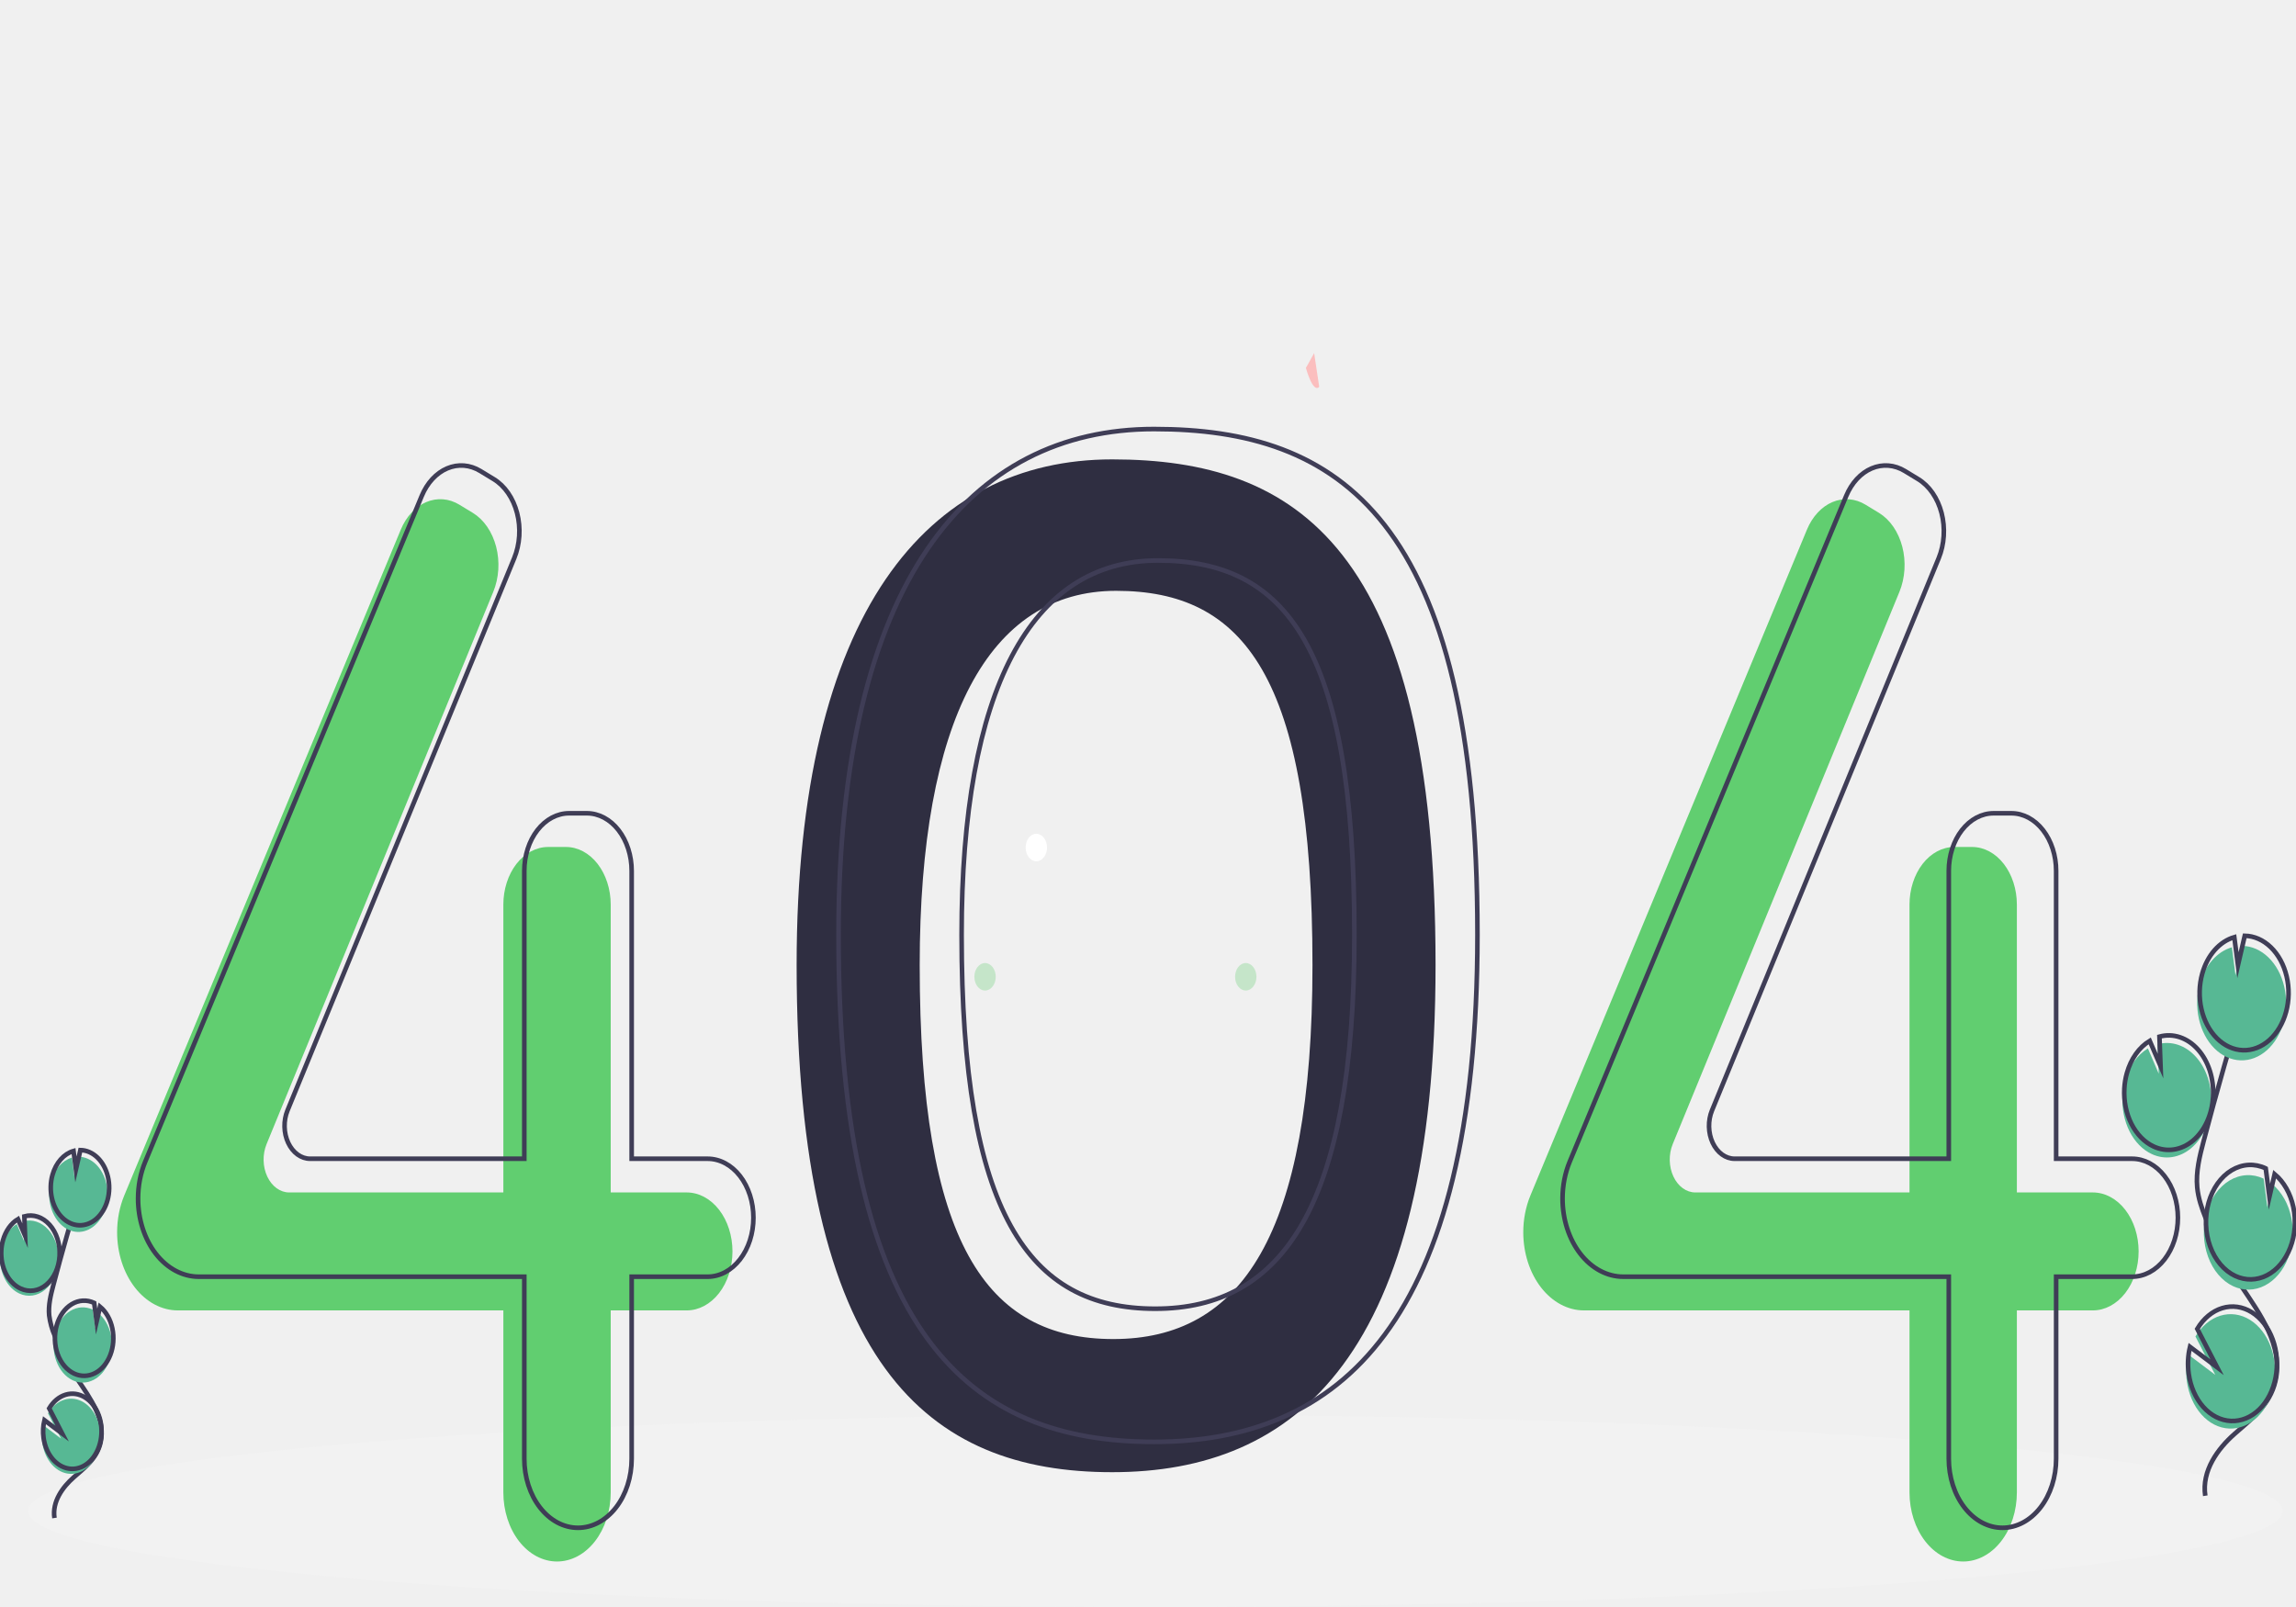
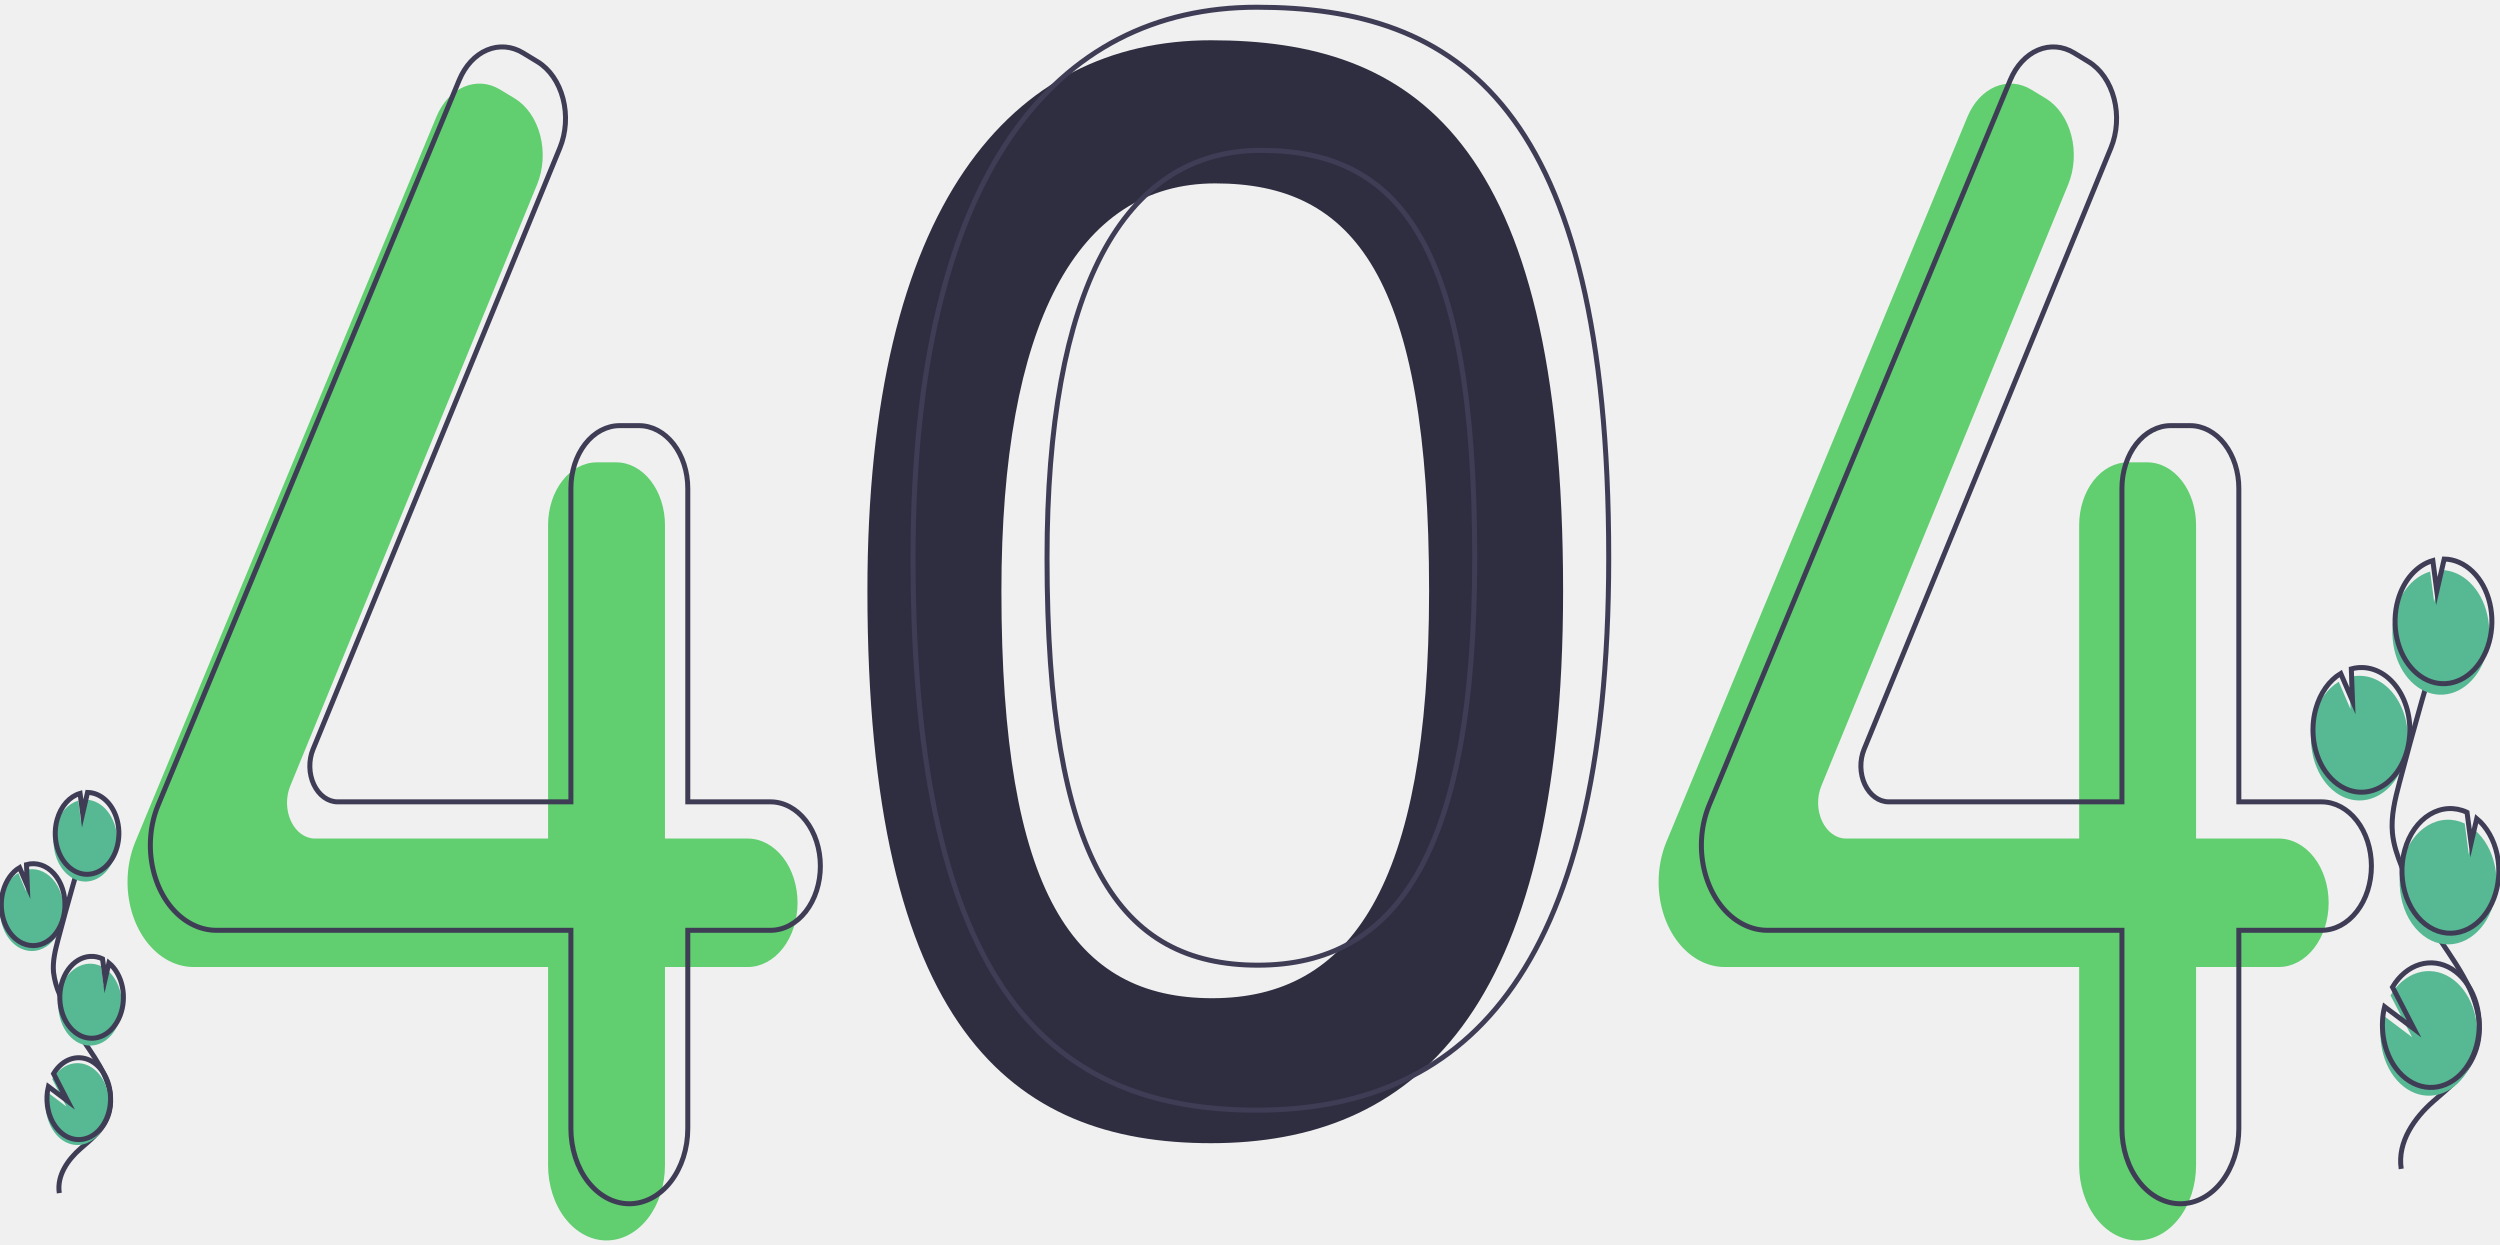
- <svg xmlns="http://www.w3.org/2000/svg" width="500" height="350" viewBox="0 0 500 350" fill="none">
-   <g clip-path="url(#clip0)">
-     <path d="M251.604 350C387.184 350 497.092 340.633 497.092 329.079C497.092 317.525 387.184 308.158 251.604 308.158C116.025 308.158 6.117 317.525 6.117 329.079C6.117 340.633 116.025 350 251.604 350Z" fill="#F2F2F2" />
-     <path d="M242.195 100.052C202.199 100.052 173.482 133.085 173.482 210.161C173.482 297.515 202.199 320.638 242.195 320.638C282.192 320.638 312.62 295.312 312.62 210.161C312.62 119.137 282.192 100.052 242.195 100.052ZM242.458 291.642C214.756 291.642 200.283 270.721 200.283 210.218C200.283 156.833 215.348 128.68 243.051 128.68C270.753 128.68 285.819 147.172 285.819 210.218C285.819 269.195 270.161 291.642 242.458 291.642Z" fill="#2F2E41" />
-     <path d="M149.532 259.71H132.995V197.023C132.995 193.694 131.967 190.5 130.138 188.146C128.309 185.792 125.829 184.469 123.242 184.469H119.367C118.087 184.469 116.819 184.794 115.635 185.425C114.452 186.056 113.377 186.98 112.471 188.146C111.566 189.312 110.847 190.696 110.357 192.219C109.867 193.742 109.615 195.375 109.615 197.023V259.71H62.97C62.01 259.71 61.067 259.391 60.232 258.784C59.396 258.176 58.697 257.301 58.202 256.243C57.706 255.185 57.432 253.98 57.405 252.745C57.378 251.51 57.599 250.288 58.047 249.195L107.416 128.912C108.031 127.413 108.404 125.768 108.513 124.078C108.621 122.387 108.462 120.686 108.045 119.077C107.628 117.468 106.963 115.985 106.088 114.716C105.214 113.447 104.149 112.42 102.957 111.695L100.043 109.924C97.78 108.548 95.193 108.345 92.817 109.356C90.441 110.368 88.458 112.516 87.278 115.357L27.067 260.354C26.041 262.823 25.505 265.579 25.505 268.379V268.379C25.505 270.615 25.847 272.828 26.511 274.894C27.176 276.959 28.15 278.836 29.378 280.416C30.606 281.997 32.064 283.251 33.668 284.107C35.273 284.962 36.992 285.402 38.729 285.402H109.615V325.042C109.615 327.018 109.917 328.975 110.505 330.801C111.092 332.626 111.953 334.285 113.039 335.683C114.124 337.08 115.413 338.188 116.831 338.945C118.25 339.701 119.77 340.09 121.305 340.09H121.305C122.84 340.09 124.36 339.701 125.778 338.945C127.197 338.188 128.485 337.08 129.571 335.683C130.656 334.285 131.517 332.626 132.105 330.801C132.692 328.975 132.995 327.018 132.995 325.042V285.403H149.532C152.178 285.403 154.717 284.049 156.588 281.64C158.459 279.231 159.511 275.963 159.511 272.556V272.556C159.511 269.149 158.459 265.882 156.588 263.473C154.717 261.064 152.178 259.71 149.532 259.71V259.71Z" fill="#61CE70" />
-     <path d="M455.75 259.71H439.213V197.023C439.213 193.694 438.185 190.5 436.356 188.146C434.527 185.792 432.047 184.469 429.46 184.469H425.585C424.305 184.469 423.037 184.794 421.853 185.425C420.67 186.056 419.595 186.98 418.69 188.146C417.784 189.312 417.066 190.696 416.575 192.219C416.085 193.742 415.833 195.375 415.833 197.023V259.71H369.188C368.228 259.71 367.285 259.391 366.45 258.784C365.614 258.176 364.915 257.301 364.42 256.243C363.924 255.185 363.65 253.98 363.623 252.745C363.596 251.51 363.817 250.288 364.265 249.195L413.634 128.912C414.25 127.413 414.623 125.768 414.731 124.078C414.839 122.387 414.68 120.686 414.263 119.077C413.846 117.468 413.181 115.985 412.306 114.716C411.432 113.447 410.367 112.42 409.176 111.695L406.261 109.924C403.998 108.548 401.411 108.345 399.035 109.356C396.659 110.368 394.676 112.516 393.496 115.357L333.285 260.354C332.259 262.823 331.723 265.579 331.723 268.379V268.379C331.723 272.894 333.116 277.224 335.596 280.416C338.076 283.609 341.44 285.402 344.947 285.402H415.833V325.042C415.833 329.033 417.065 332.86 419.257 335.683C421.449 338.505 424.423 340.09 427.523 340.09V340.09C430.623 340.09 433.597 338.505 435.789 335.683C437.981 332.86 439.213 329.033 439.213 325.042V285.403H455.75C458.396 285.403 460.935 284.049 462.806 281.64C464.678 279.231 465.729 275.963 465.729 272.556V272.556C465.729 269.149 464.678 265.882 462.806 263.473C460.935 261.064 458.396 259.71 455.75 259.71Z" fill="#61CE70" />
-     <path d="M154.094 252.37H137.557V189.683C137.557 188.034 137.304 186.401 136.814 184.878C136.324 183.355 135.606 181.971 134.7 180.805C133.795 179.64 132.72 178.715 131.536 178.084C130.353 177.453 129.085 177.128 127.804 177.128H123.929C121.343 177.128 118.862 178.451 117.033 180.805C115.204 183.16 114.177 186.353 114.177 189.683V252.37H67.532C66.572 252.37 65.629 252.05 64.793 251.443C63.958 250.835 63.259 249.96 62.763 248.902C62.268 247.844 61.994 246.639 61.967 245.404C61.94 244.17 62.161 242.947 62.609 241.855L111.978 121.572C112.593 120.072 112.966 118.427 113.075 116.737C113.183 115.047 113.024 113.346 112.607 111.737C112.19 110.128 111.525 108.644 110.65 107.375C109.776 106.107 108.711 105.079 107.519 104.355L104.605 102.583C102.342 101.208 99.755 101.004 97.379 102.016C95.003 103.027 93.02 105.176 91.84 108.017L31.628 253.013C30.603 255.482 30.067 258.239 30.067 261.039C30.067 265.553 31.46 269.883 33.94 273.076C36.42 276.268 39.784 278.062 43.291 278.062H114.177V317.701C114.177 319.677 114.479 321.634 115.067 323.46C115.654 325.286 116.515 326.945 117.601 328.342C118.686 329.739 119.975 330.848 121.393 331.604C122.812 332.36 124.332 332.75 125.867 332.75C128.967 332.75 131.941 331.164 134.133 328.342C136.325 325.52 137.557 321.692 137.557 317.701V278.062H154.094C155.404 278.062 156.702 277.73 157.912 277.084C159.123 276.438 160.223 275.492 161.15 274.299C162.077 273.107 162.812 271.69 163.313 270.132C163.815 268.573 164.073 266.903 164.073 265.216C164.073 263.529 163.815 261.858 163.313 260.3C162.812 258.741 162.077 257.325 161.15 256.132C160.223 254.939 159.123 253.993 157.912 253.348C156.702 252.702 155.404 252.37 154.094 252.37Z" stroke="#3F3D56" stroke-miterlimit="10" />
-     <path d="M464.303 252.37H447.766V189.683C447.766 186.353 446.739 183.16 444.91 180.805C443.081 178.451 440.601 177.128 438.014 177.128H434.139C432.858 177.128 431.59 177.453 430.407 178.084C429.224 178.715 428.149 179.64 427.243 180.805C426.337 181.971 425.619 183.355 425.129 184.878C424.639 186.401 424.387 188.034 424.387 189.683V252.37H377.742C376.782 252.37 375.839 252.05 375.003 251.443C374.168 250.835 373.468 249.96 372.973 248.902C372.478 247.844 372.203 246.639 372.176 245.404C372.149 244.17 372.371 242.947 372.819 241.855L422.188 121.572C422.803 120.072 423.176 118.427 423.284 116.737C423.392 115.047 423.233 113.346 422.817 111.737C422.4 110.128 421.734 108.644 420.86 107.375C419.986 106.107 418.92 105.079 417.729 104.355L414.815 102.583C412.552 101.208 409.965 101.004 407.589 102.016C405.213 103.027 403.229 105.176 402.05 108.017L341.838 253.013C340.813 255.482 340.276 258.239 340.276 261.039C340.276 265.553 341.67 269.883 344.15 273.076C346.63 276.268 349.993 278.062 353.501 278.062H424.387V317.701C424.387 321.692 425.618 325.52 427.811 328.342C430.003 331.164 432.976 332.75 436.077 332.75V332.75C439.177 332.75 442.15 331.164 444.343 328.342C446.535 325.52 447.766 321.692 447.766 317.701V278.062H464.303C465.614 278.062 466.911 277.73 468.122 277.084C469.333 276.438 470.433 275.492 471.36 274.299C472.286 273.107 473.021 271.69 473.523 270.132C474.024 268.573 474.282 266.903 474.282 265.216V265.216C474.282 261.809 473.231 258.541 471.36 256.132C469.488 253.723 466.95 252.37 464.303 252.37V252.37Z" stroke="#3F3D56" stroke-miterlimit="10" />
-     <path d="M251.319 93.445C211.323 93.445 182.606 126.478 182.606 203.555C182.606 290.908 211.323 314.031 251.319 314.031C291.316 314.031 321.744 288.706 321.744 203.555C321.744 112.531 291.316 93.445 251.319 93.445ZM251.582 285.036C223.88 285.036 209.407 264.114 209.407 203.611C209.407 150.226 224.472 122.074 252.175 122.074C279.877 122.074 294.943 140.566 294.943 203.611C294.943 262.589 279.285 285.036 251.582 285.036V285.036Z" stroke="#3F3D56" stroke-miterlimit="10" />
-     <path d="M284.387 80.13C284.387 80.13 285.9 85.745 287.286 84.25L286.181 76.911L284.387 80.13Z" fill="#FBBEBE" />
-     <path d="M468.574 251.343C469.984 252.003 471.493 252.232 472.983 252.013C474.474 251.793 475.904 251.131 477.162 250.079C478.419 249.026 479.47 247.612 480.231 245.948C480.992 244.284 481.442 242.415 481.545 240.489C481.649 238.562 481.404 236.631 480.83 234.848C480.255 233.064 479.366 231.477 478.233 230.211C477.101 228.945 475.755 228.034 474.303 227.552C472.85 227.07 471.331 227.028 469.864 227.431L470.106 233.848L467.747 228.348C465.433 229.748 463.644 232.274 462.775 235.371C462.467 236.456 462.279 237.591 462.218 238.744C462.069 241.448 462.609 244.141 463.756 246.414C464.903 248.688 466.594 250.418 468.574 251.343V251.343Z" fill="#57B894" />
-     <path d="M480.244 325.775C479.412 320.317 483.019 315.478 486.583 312.333C490.147 309.188 494.311 306.098 495.527 300.761C497.274 293.09 492.069 286.066 488.017 280.008C485.012 275.512 482.43 270.574 480.328 265.296C479.485 263.18 478.71 260.968 478.488 258.607C478.169 255.207 479.018 251.823 479.872 248.58C482.72 237.776 485.765 227.062 489.007 216.439" stroke="#3F3D56" stroke-miterlimit="10" />
-     <path d="M468.973 249.691C470.382 250.351 471.892 250.58 473.382 250.36C474.873 250.141 476.303 249.479 477.561 248.427C478.818 247.374 479.869 245.96 480.63 244.296C481.39 242.632 481.84 240.763 481.944 238.836C482.048 236.91 481.803 234.979 481.228 233.195C480.654 231.412 479.765 229.824 478.632 228.558C477.5 227.292 476.154 226.382 474.702 225.9C473.249 225.417 471.73 225.376 470.263 225.778L470.505 232.196L468.146 226.696C465.831 228.096 464.043 230.622 463.174 233.719C462.866 234.804 462.678 235.939 462.617 237.092C462.468 239.796 463.008 242.488 464.155 244.762C465.302 247.035 466.993 248.766 468.973 249.691V249.691Z" stroke="#3F3D56" stroke-miterlimit="10" />
-     <path d="M479.06 214.223C479.614 212.258 480.542 210.504 481.761 209.122C482.979 207.74 484.448 206.776 486.032 206.317L486.829 212.418L488.308 206.01C490.361 206.049 492.351 206.927 493.991 208.517C495.631 210.107 496.836 212.327 497.432 214.856C498.028 217.385 497.984 220.093 497.307 222.588C496.629 225.083 495.354 227.236 493.664 228.737C491.974 230.238 489.957 231.009 487.905 230.938C485.853 230.867 483.871 229.959 482.246 228.344C480.621 226.728 479.436 224.49 478.864 221.952C478.291 219.414 478.36 216.708 479.06 214.223H479.06Z" fill="#57B894" />
-     <path d="M479.592 212.02C480.146 210.055 481.074 208.301 482.292 206.919C483.511 205.538 484.98 204.573 486.564 204.114L487.361 210.215L488.84 203.807C490.892 203.846 492.883 204.724 494.522 206.314C496.162 207.904 497.367 210.124 497.963 212.653C498.559 215.182 498.516 217.89 497.839 220.385C497.161 222.88 495.886 225.033 494.196 226.534C492.506 228.035 490.489 228.806 488.437 228.735C486.385 228.664 484.403 227.756 482.778 226.141C481.153 224.526 479.968 222.287 479.396 219.749C478.823 217.211 478.892 214.505 479.592 212.02H479.592Z" stroke="#3F3D56" stroke-miterlimit="10" />
-     <path d="M486.317 280.132C488.553 281.175 491.009 281.124 493.217 279.987C495.425 278.849 497.231 276.706 498.291 273.965C499.35 271.224 499.589 268.077 498.961 265.124C498.334 262.171 496.885 259.618 494.889 257.952L493.753 262.876L492.948 256.703C492.94 256.698 492.931 256.694 492.923 256.691C491.727 256.132 490.457 255.881 489.186 255.954C487.915 256.026 486.668 256.42 485.515 257.114C484.362 257.807 483.327 258.786 482.468 259.994C481.609 261.203 480.944 262.618 480.51 264.157C480.076 265.697 479.882 267.332 479.939 268.968C479.996 270.604 480.303 272.21 480.843 273.693C481.382 275.177 482.143 276.509 483.082 277.614C484.022 278.718 485.121 279.574 486.317 280.132H486.317Z" fill="#57B894" />
-     <path d="M486.778 277.9C489.014 278.944 491.47 278.893 493.678 277.755C495.886 276.618 497.692 274.475 498.751 271.734C499.811 268.993 500.049 265.846 499.422 262.892C498.795 259.939 497.345 257.387 495.35 255.721L494.214 260.645L493.408 254.472C493.4 254.467 493.392 254.463 493.384 254.46C492.188 253.9 490.918 253.65 489.647 253.722C488.376 253.795 487.128 254.189 485.976 254.882C484.823 255.575 483.788 256.554 482.929 257.763C482.07 258.972 481.405 260.386 480.971 261.926C480.537 263.466 480.343 265.1 480.4 266.736C480.457 268.373 480.764 269.978 481.303 271.462C481.843 272.945 482.604 274.278 483.543 275.382C484.483 276.487 485.582 277.343 486.778 277.9H486.778Z" stroke="#3F3D56" stroke-miterlimit="10" />
-     <path d="M476.234 300.837C476.618 303.653 477.743 306.213 479.42 308.088C481.096 309.963 483.223 311.039 485.442 311.135C487.662 311.231 489.84 310.342 491.611 308.616C493.382 306.891 494.638 304.434 495.168 301.658C495.699 298.882 495.472 295.955 494.526 293.369C493.579 290.783 491.97 288.694 489.97 287.453C487.969 286.213 485.697 285.895 483.536 286.554C481.375 287.214 479.456 288.809 478.1 291.074L482.416 299.435L476.519 294.997C476.062 296.886 475.964 298.889 476.234 300.837V300.837Z" fill="#57B894" />
-     <path d="M476.633 299.185C477.017 302.001 478.142 304.561 479.819 306.436C481.495 308.311 483.622 309.386 485.841 309.483C488.061 309.579 490.239 308.69 492.01 306.964C493.78 305.239 495.037 302.782 495.567 300.006C496.098 297.23 495.871 294.303 494.924 291.717C493.978 289.131 492.369 287.042 490.368 285.801C488.368 284.56 486.096 284.243 483.935 284.902C481.774 285.561 479.855 287.157 478.499 289.422L482.815 297.783L476.918 293.345C476.461 295.234 476.363 297.237 476.633 299.185V299.185Z" stroke="#3F3D56" stroke-miterlimit="10" />
-     <path d="M4.192 281.716C5.119 282.149 6.11 282.3 7.089 282.156C8.069 282.012 9.008 281.577 9.835 280.885C10.661 280.194 11.351 279.265 11.851 278.171C12.351 277.078 12.647 275.85 12.715 274.584C12.783 273.319 12.622 272.05 12.245 270.878C11.867 269.706 11.283 268.663 10.539 267.831C9.795 267 8.911 266.402 7.956 266.085C7.002 265.768 6.004 265.74 5.04 266.005L5.199 270.221L3.649 266.608C2.128 267.528 0.954 269.187 0.383 271.222C0.18 271.935 0.057 272.681 0.017 273.438C-0.081 275.214 0.274 276.984 1.027 278.477C1.781 279.971 2.892 281.108 4.192 281.716V281.716Z" fill="#57B894" />
-     <path d="M11.86 330.619C11.313 327.033 13.683 323.854 16.024 321.787C18.366 319.721 21.102 317.691 21.9 314.184C23.049 309.145 19.629 304.529 16.967 300.549C14.992 297.595 13.296 294.351 11.915 290.883C11.314 289.521 10.905 288.033 10.706 286.488C10.496 284.254 11.054 282.031 11.615 279.9C13.486 272.802 15.487 265.763 17.617 258.783" stroke="#3F3D56" stroke-miterlimit="10" />
-     <path d="M4.454 280.63C5.38 281.064 6.372 281.214 7.351 281.07C8.33 280.926 9.27 280.491 10.096 279.8C10.923 279.108 11.613 278.179 12.113 277.086C12.613 275.992 12.908 274.764 12.977 273.499C13.045 272.233 12.884 270.964 12.506 269.792C12.129 268.621 11.545 267.578 10.801 266.746C10.056 265.914 9.172 265.316 8.218 264.999C7.264 264.682 6.265 264.655 5.301 264.919L5.461 269.136L3.911 265.522C2.39 266.442 1.215 268.102 0.644 270.136C0.442 270.849 0.318 271.595 0.278 272.352C0.181 274.129 0.535 275.898 1.289 277.392C2.042 278.886 3.153 280.022 4.454 280.63V280.63Z" stroke="#3F3D56" stroke-miterlimit="10" />
-     <path d="M11.082 257.327C11.445 256.036 12.055 254.884 12.856 253.976C13.656 253.068 14.621 252.434 15.662 252.133L16.186 256.141L17.157 251.931C18.506 251.957 19.814 252.534 20.891 253.578C21.969 254.623 22.76 256.082 23.152 257.743C23.544 259.405 23.515 261.184 23.07 262.823C22.625 264.462 21.787 265.877 20.677 266.863C19.566 267.849 18.241 268.356 16.893 268.309C15.544 268.263 14.242 267.666 13.175 266.605C12.107 265.544 11.329 264.073 10.953 262.406C10.576 260.738 10.622 258.96 11.082 257.327V257.327Z" fill="#57B894" />
-     <path d="M11.431 255.88C11.795 254.589 12.405 253.436 13.205 252.529C14.006 251.621 14.971 250.987 16.012 250.685L16.535 254.694L17.507 250.484C18.856 250.51 20.163 251.086 21.241 252.131C22.318 253.176 23.11 254.634 23.501 256.296C23.893 257.958 23.864 259.736 23.419 261.376C22.974 263.015 22.136 264.43 21.026 265.416C19.916 266.402 18.591 266.908 17.242 266.862C15.894 266.815 14.592 266.218 13.524 265.157C12.456 264.096 11.678 262.626 11.302 260.958C10.926 259.291 10.971 257.512 11.431 255.88V255.88Z" stroke="#3F3D56" stroke-miterlimit="10" />
-     <path d="M15.85 300.63C17.319 301.316 18.932 301.282 20.383 300.535C21.834 299.788 23.02 298.38 23.716 296.579C24.412 294.778 24.569 292.71 24.157 290.77C23.745 288.83 22.793 287.152 21.482 286.058L20.735 289.293L20.206 285.238C20.201 285.234 20.195 285.232 20.19 285.23C19.404 284.862 18.57 284.697 17.734 284.744C16.899 284.792 16.079 285.051 15.322 285.506C14.564 285.962 13.884 286.605 13.32 287.399C12.755 288.193 12.318 289.123 12.033 290.134C11.748 291.146 11.621 292.22 11.658 293.295C11.696 294.371 11.897 295.426 12.252 296.4C12.606 297.375 13.107 298.25 13.724 298.976C14.341 299.702 15.063 300.264 15.85 300.63V300.63Z" fill="#57B894" />
-     <path d="M16.152 299.164C17.621 299.85 19.235 299.816 20.686 299.069C22.137 298.322 23.323 296.914 24.019 295.113C24.715 293.312 24.872 291.244 24.46 289.304C24.048 287.364 23.095 285.686 21.784 284.592L21.038 287.827L20.509 283.771C20.503 283.768 20.498 283.766 20.492 283.764C19.707 283.397 18.873 283.233 18.038 283.281C17.203 283.329 16.384 283.588 15.627 284.044C14.098 284.964 12.916 286.628 12.341 288.671C11.765 290.713 11.843 292.966 12.558 294.934C13.273 296.902 14.566 298.423 16.152 299.164V299.164Z" stroke="#3F3D56" stroke-miterlimit="10" />
-     <path d="M9.225 314.234C9.477 316.084 10.216 317.766 11.318 318.998C12.419 320.23 13.817 320.937 15.275 321C16.733 321.063 18.164 320.479 19.328 319.345C20.491 318.212 21.316 316.598 21.665 314.774C22.014 312.95 21.865 311.027 21.243 309.328C20.621 307.628 19.564 306.256 18.249 305.441C16.935 304.626 15.442 304.417 14.023 304.85C12.603 305.283 11.342 306.332 10.451 307.82L13.286 313.313L9.412 310.397C9.112 311.638 9.048 312.954 9.225 314.234V314.234Z" fill="#57B894" />
-     <path d="M9.487 313.149C9.739 314.999 10.478 316.681 11.58 317.913C12.682 319.144 14.079 319.851 15.537 319.914C16.995 319.978 18.426 319.394 19.59 318.26C20.753 317.126 21.578 315.512 21.927 313.688C22.276 311.864 22.127 309.941 21.505 308.242C20.883 306.543 19.826 305.171 18.511 304.355C17.197 303.54 15.704 303.332 14.285 303.765C12.865 304.198 11.604 305.246 10.713 306.734L13.548 312.227L9.674 309.312C9.374 310.553 9.31 311.869 9.487 313.149V313.149Z" stroke="#3F3D56" stroke-miterlimit="10" />
-     <path d="M225.684 187.581C226.969 187.581 228.011 186.24 228.011 184.585C228.011 182.931 226.969 181.59 225.684 181.59C224.399 181.59 223.357 182.931 223.357 184.585C223.357 186.24 224.399 187.581 225.684 187.581Z" fill="white" />
-     <path opacity="0.3" d="M271.291 215.737C272.576 215.737 273.618 214.396 273.618 212.742C273.618 211.088 272.576 209.747 271.291 209.747C270.006 209.747 268.964 211.088 268.964 212.742C268.964 214.396 270.006 215.737 271.291 215.737Z" fill="#61CE70" />
-     <path opacity="0.3" d="M214.515 215.737C215.8 215.737 216.842 214.396 216.842 212.742C216.842 211.088 215.8 209.747 214.515 209.747C213.23 209.747 212.188 211.088 212.188 212.742C212.188 214.396 213.23 215.737 214.515 215.737Z" fill="#61CE70" />
-   </g>
-   <defs>
-     <clipPath id="clip0">
-       <rect width="500" height="350" fill="white" />
-     </clipPath>
-   </defs>
+ <svg xmlns="http://www.w3.org/2000/svg" width="500" height="249" viewBox="0 0 500 249" fill="none">
+   <path d="M242.195 8.052C202.199 8.052 173.482 41.085 173.482 118.161C173.482 205.515 202.199 228.638 242.195 228.638C282.192 228.638 312.62 203.312 312.62 118.161C312.62 27.137 282.192 8.052 242.195 8.052ZM242.458 199.642C214.756 199.642 200.283 178.721 200.283 118.218C200.283 64.833 215.348 36.68 243.051 36.68C270.753 36.68 285.819 55.172 285.819 118.218C285.819 177.195 270.161 199.642 242.458 199.642Z" fill="#2F2E41" />
+   <path d="M149.532 167.71H132.995V105.023C132.995 101.694 131.967 98.5 130.138 96.146C128.309 93.792 125.829 92.469 123.242 92.469H119.367C118.087 92.469 116.819 92.794 115.635 93.425C114.452 94.056 113.377 94.98 112.471 96.146C111.566 97.312 110.847 98.696 110.357 100.219C109.867 101.742 109.615 103.375 109.615 105.023V167.71H62.97C62.01 167.71 61.067 167.391 60.232 166.784C59.396 166.176 58.697 165.301 58.202 164.243C57.706 163.185 57.432 161.98 57.405 160.745C57.378 159.51 57.599 158.288 58.047 157.195L107.416 36.912C108.031 35.413 108.404 33.768 108.513 32.078C108.621 30.387 108.462 28.686 108.045 27.077C107.628 25.468 106.963 23.985 106.088 22.716C105.214 21.447 104.149 20.42 102.957 19.695L100.043 17.924C97.78 16.548 95.193 16.345 92.817 17.356C90.441 18.368 88.458 20.516 87.278 23.357L27.067 168.354C26.041 170.823 25.505 173.579 25.505 176.379C25.505 178.615 25.847 180.828 26.511 182.894C27.176 184.959 28.15 186.836 29.378 188.416C30.606 189.997 32.064 191.251 33.668 192.107C35.273 192.962 36.992 193.402 38.729 193.402H109.615V233.042C109.615 235.018 109.917 236.975 110.505 238.801C111.092 240.626 111.953 242.285 113.039 243.683C114.124 245.08 115.413 246.188 116.831 246.945C118.25 247.701 119.77 248.09 121.305 248.09C122.84 248.09 124.36 247.701 125.778 246.945C127.197 246.188 128.485 245.08 129.571 243.683C130.656 242.285 131.517 240.626 132.105 238.801C132.692 236.975 132.995 235.018 132.995 233.042V193.403H149.532C152.178 193.403 154.717 192.049 156.588 189.64C158.459 187.231 159.511 183.963 159.511 180.556C159.511 177.149 158.459 173.882 156.588 171.473C154.717 169.064 152.178 167.71 149.532 167.71Z" fill="#61CE70" />
+   <path d="M455.75 167.71H439.213V105.023C439.213 101.694 438.185 98.5 436.356 96.146C434.527 93.792 432.047 92.469 429.46 92.469H425.585C424.305 92.469 423.037 92.794 421.853 93.425C420.67 94.056 419.595 94.98 418.69 96.146C417.784 97.312 417.066 98.696 416.575 100.219C416.085 101.742 415.833 103.375 415.833 105.023V167.71H369.188C368.228 167.71 367.285 167.391 366.45 166.784C365.614 166.176 364.915 165.301 364.42 164.243C363.924 163.185 363.65 161.98 363.623 160.745C363.596 159.51 363.817 158.288 364.265 157.195L413.634 36.912C414.25 35.413 414.623 33.768 414.731 32.078C414.839 30.387 414.68 28.686 414.263 27.077C413.846 25.468 413.181 23.985 412.306 22.716C411.432 21.447 410.367 20.42 409.176 19.695L406.261 17.924C403.998 16.548 401.411 16.345 399.035 17.356C396.659 18.368 394.676 20.516 393.496 23.357L333.285 168.354C332.259 170.823 331.723 173.579 331.723 176.379C331.723 180.894 333.116 185.224 335.596 188.416C338.076 191.609 341.44 193.402 344.947 193.402H415.833V233.042C415.833 237.033 417.065 240.86 419.257 243.683C421.449 246.505 424.423 248.09 427.523 248.09C430.623 248.09 433.597 246.505 435.789 243.683C437.981 240.86 439.213 237.033 439.213 233.042V193.403H455.75C458.396 193.403 460.935 192.049 462.806 189.64C464.678 187.231 465.729 183.963 465.729 180.556C465.729 177.149 464.678 173.882 462.806 171.473C460.935 169.064 458.396 167.71 455.75 167.71Z" fill="#61CE70" />
+   <path d="M154.094 160.37H137.557V97.683C137.557 96.034 137.304 94.401 136.814 92.878C136.324 91.355 135.606 89.971 134.7 88.805C133.795 87.64 132.72 86.715 131.536 86.084C130.353 85.453 129.085 85.128 127.804 85.128H123.929C121.343 85.128 118.862 86.451 117.033 88.805C115.204 91.16 114.177 94.353 114.177 97.683V160.37H67.532C66.572 160.37 65.629 160.05 64.793 159.443C63.958 158.835 63.259 157.96 62.763 156.902C62.268 155.844 61.994 154.639 61.967 153.404C61.94 152.17 62.161 150.947 62.609 149.855L111.978 29.572C112.593 28.072 112.966 26.427 113.075 24.737C113.183 23.047 113.024 21.346 112.607 19.737C112.19 18.128 111.525 16.644 110.65 15.375C109.776 14.107 108.711 13.079 107.519 12.355L104.605 10.583C102.342 9.208 99.755 9.004 97.379 10.016C95.003 11.027 93.02 13.176 91.84 16.017L31.628 161.013C30.603 163.482 30.067 166.239 30.067 169.039C30.067 173.553 31.46 177.883 33.94 181.076C36.42 184.268 39.784 186.062 43.291 186.062H114.177V225.701C114.177 227.677 114.479 229.634 115.067 231.46C115.654 233.286 116.515 234.945 117.601 236.342C118.686 237.739 119.975 238.848 121.393 239.604C122.812 240.36 124.332 240.75 125.867 240.75C128.967 240.75 131.941 239.164 134.133 236.342C136.325 233.52 137.557 229.692 137.557 225.701V186.062H154.094C155.404 186.062 156.702 185.73 157.912 185.084C159.123 184.438 160.223 183.492 161.15 182.299C162.077 181.107 162.812 179.69 163.313 178.132C163.815 176.573 164.073 174.903 164.073 173.216C164.073 171.529 163.815 169.858 163.313 168.3C162.812 166.741 162.077 165.325 161.15 164.132C160.223 162.939 159.123 161.993 157.912 161.348C156.702 160.702 155.404 160.37 154.094 160.37Z" stroke="#3F3D56" stroke-miterlimit="10" />
+   <path d="M464.303 160.37H447.766V97.683C447.766 94.353 446.739 91.16 444.91 88.805C443.081 86.451 440.601 85.128 438.014 85.128H434.139C432.858 85.128 431.59 85.453 430.407 86.084C429.224 86.715 428.149 87.64 427.243 88.805C426.337 89.971 425.619 91.355 425.129 92.878C424.639 94.401 424.387 96.034 424.387 97.683V160.37H377.742C376.782 160.37 375.839 160.05 375.003 159.443C374.168 158.835 373.468 157.96 372.973 156.902C372.478 155.844 372.203 154.639 372.176 153.404C372.149 152.17 372.371 150.947 372.819 149.855L422.188 29.572C422.803 28.072 423.176 26.427 423.284 24.737C423.392 23.047 423.233 21.346 422.817 19.737C422.4 18.128 421.734 16.644 420.86 15.375C419.986 14.107 418.92 13.079 417.729 12.355L414.815 10.583C412.552 9.208 409.965 9.004 407.589 10.016C405.213 11.027 403.229 13.176 402.05 16.017L341.838 161.013C340.813 163.482 340.276 166.239 340.276 169.039C340.276 173.553 341.67 177.883 344.15 181.076C346.63 184.268 349.993 186.062 353.501 186.062H424.387V225.701C424.387 229.692 425.618 233.52 427.811 236.342C430.003 239.164 432.976 240.75 436.077 240.75C439.177 240.75 442.15 239.164 444.343 236.342C446.535 233.52 447.766 229.692 447.766 225.701V186.062H464.303C465.614 186.062 466.911 185.73 468.122 185.084C469.333 184.438 470.433 183.492 471.36 182.299C472.286 181.107 473.021 179.69 473.523 178.132C474.024 176.573 474.282 174.903 474.282 173.216C474.282 169.809 473.231 166.541 471.36 164.132C469.488 161.723 466.95 160.37 464.303 160.37Z" stroke="#3F3D56" stroke-miterlimit="10" />
+   <path d="M251.319 1.445C211.323 1.445 182.606 34.478 182.606 111.555C182.606 198.908 211.323 222.031 251.319 222.031C291.316 222.031 321.744 196.706 321.744 111.555C321.744 20.531 291.316 1.445 251.319 1.445ZM251.582 193.036C223.88 193.036 209.407 172.114 209.407 111.611C209.407 58.226 224.472 30.074 252.175 30.074C279.877 30.074 294.943 48.566 294.943 111.611C294.943 170.589 279.285 193.036 251.582 193.036Z" stroke="#3F3D56" stroke-miterlimit="10" />
+   <path d="M468.574 159.343C469.984 160.003 471.493 160.232 472.983 160.013C474.474 159.793 475.904 159.131 477.162 158.079C478.419 157.026 479.47 155.612 480.231 153.948C480.992 152.284 481.442 150.415 481.545 148.489C481.649 146.562 481.404 144.631 480.83 142.848C480.255 141.064 479.366 139.477 478.233 138.211C477.101 136.945 475.755 136.034 474.303 135.552C472.85 135.07 471.331 135.028 469.864 135.431L470.106 141.848L467.747 136.348C465.433 137.748 463.644 140.274 462.775 143.371C462.467 144.456 462.279 145.591 462.218 146.744C462.069 149.448 462.609 152.141 463.756 154.414C464.903 156.688 466.594 158.418 468.574 159.343Z" fill="#57B894" />
+   <path d="M480.244 233.775C479.412 228.317 483.019 223.478 486.583 220.333C490.147 217.188 494.311 214.098 495.527 208.761C497.274 201.09 492.069 194.066 488.017 188.008C485.012 183.512 482.43 178.574 480.328 173.296C479.485 171.18 478.71 168.968 478.488 166.607C478.169 163.207 479.018 159.823 479.872 156.58C482.72 145.776 485.765 135.062 489.007 124.439" stroke="#3F3D56" stroke-miterlimit="10" />
+   <path d="M468.973 157.691C470.382 158.351 471.892 158.58 473.382 158.36C474.873 158.141 476.303 157.479 477.561 156.427C478.818 155.374 479.869 153.96 480.63 152.296C481.39 150.632 481.84 148.763 481.944 146.836C482.048 144.91 481.803 142.979 481.228 141.195C480.654 139.412 479.765 137.824 478.632 136.558C477.5 135.292 476.154 134.382 474.702 133.9C473.249 133.417 471.73 133.376 470.263 133.778L470.505 140.196L468.146 134.696C465.831 136.096 464.043 138.622 463.174 141.719C462.866 142.804 462.678 143.939 462.617 145.092C462.468 147.796 463.008 150.488 464.155 152.762C465.302 155.035 466.993 156.766 468.973 157.691Z" stroke="#3F3D56" stroke-miterlimit="10" />
+   <path d="M479.06 122.223C479.614 120.258 480.542 118.504 481.761 117.122C482.979 115.74 484.448 114.776 486.032 114.317L486.829 120.418L488.308 114.01C490.361 114.049 492.351 114.927 493.991 116.517C495.631 118.107 496.836 120.327 497.432 122.856C498.028 125.385 497.984 128.093 497.307 130.588C496.629 133.083 495.354 135.236 493.664 136.737C491.974 138.238 489.957 139.009 487.905 138.938C485.853 138.867 483.871 137.959 482.246 136.344C480.621 134.728 479.436 132.49 478.864 129.952C478.291 127.414 478.36 124.708 479.06 122.223Z" fill="#57B894" />
+   <path d="M479.592 120.02C480.146 118.055 481.074 116.301 482.292 114.919C483.511 113.538 484.98 112.573 486.564 112.114L487.361 118.215L488.84 111.807C490.892 111.846 492.883 112.724 494.522 114.314C496.162 115.904 497.367 118.124 497.963 120.653C498.559 123.182 498.516 125.89 497.839 128.385C497.161 130.88 495.886 133.033 494.196 134.534C492.506 136.035 490.489 136.806 488.437 136.735C486.385 136.664 484.403 135.756 482.778 134.141C481.153 132.526 479.968 130.287 479.396 127.749C478.823 125.211 478.892 122.505 479.592 120.02Z" stroke="#3F3D56" stroke-miterlimit="10" />
+   <path d="M486.317 188.132C488.553 189.175 491.009 189.124 493.217 187.987C495.425 186.849 497.231 184.706 498.291 181.965C499.35 179.224 499.589 176.077 498.961 173.124C498.334 170.171 496.885 167.618 494.889 165.952L493.753 170.876L492.948 164.703C492.94 164.698 492.931 164.694 492.923 164.691C491.727 164.132 490.457 163.881 489.186 163.954C487.915 164.026 486.668 164.42 485.515 165.114C484.362 165.807 483.327 166.786 482.468 167.994C481.609 169.203 480.944 170.618 480.51 172.157C480.076 173.697 479.882 175.332 479.939 176.968C479.996 178.604 480.303 180.21 480.843 181.693C481.382 183.177 482.143 184.509 483.082 185.614C484.022 186.718 485.121 187.574 486.317 188.132Z" fill="#57B894" />
+   <path d="M486.778 185.9C489.014 186.944 491.47 186.893 493.678 185.755C495.886 184.618 497.692 182.475 498.751 179.734C499.811 176.993 500.049 173.846 499.422 170.892C498.795 167.939 497.345 165.387 495.35 163.721L494.214 168.645L493.408 162.472C493.4 162.467 493.392 162.463 493.384 162.46C492.188 161.9 490.918 161.65 489.647 161.722C488.376 161.795 487.128 162.189 485.976 162.882C484.823 163.575 483.788 164.554 482.929 165.763C482.07 166.972 481.405 168.386 480.971 169.926C480.537 171.466 480.343 173.1 480.4 174.736C480.457 176.373 480.764 177.978 481.303 179.462C481.843 180.945 482.604 182.278 483.543 183.382C484.483 184.487 485.582 185.343 486.778 185.9Z" stroke="#3F3D56" stroke-miterlimit="10" />
+   <path d="M476.234 208.837C476.618 211.653 477.743 214.213 479.42 216.088C481.096 217.963 483.223 219.039 485.442 219.135C487.662 219.231 489.84 218.342 491.611 216.616C493.382 214.891 494.638 212.434 495.168 209.658C495.699 206.882 495.472 203.955 494.526 201.369C493.579 198.783 491.97 196.694 489.97 195.453C487.969 194.213 485.697 193.895 483.536 194.554C481.375 195.214 479.456 196.809 478.1 199.074L482.416 207.435L476.519 202.997C476.062 204.886 475.964 206.889 476.234 208.837Z" fill="#57B894" />
+   <path d="M476.633 207.185C477.017 210.001 478.142 212.561 479.819 214.436C481.495 216.311 483.622 217.386 485.841 217.483C488.061 217.579 490.239 216.69 492.01 214.964C493.78 213.239 495.037 210.782 495.567 208.006C496.098 205.23 495.871 202.303 494.924 199.717C493.978 197.131 492.369 195.042 490.368 193.801C488.368 192.56 486.096 192.243 483.935 192.902C481.774 193.561 479.855 195.157 478.499 197.422L482.815 205.783L476.918 201.345C476.461 203.234 476.363 205.237 476.633 207.185Z" stroke="#3F3D56" stroke-miterlimit="10" />
+   <path d="M4.192 189.716C5.119 190.149 6.11 190.3 7.089 190.156C8.069 190.012 9.008 189.577 9.835 188.885C10.661 188.194 11.351 187.265 11.851 186.171C12.351 185.078 12.647 183.85 12.715 182.584C12.783 181.319 12.622 180.05 12.245 178.878C11.867 177.706 11.283 176.663 10.539 175.831C9.795 175 8.911 174.402 7.956 174.085C7.002 173.768 6.004 173.74 5.04 174.005L5.199 178.221L3.649 174.608C2.128 175.528 0.954 177.187 0.383 179.222C0.18 179.935 0.057 180.681 0.017 181.438C-0.081 183.214 0.274 184.984 1.027 186.477C1.781 187.971 2.892 189.108 4.192 189.716Z" fill="#57B894" />
+   <path d="M11.86 238.619C11.313 235.033 13.683 231.854 16.024 229.787C18.366 227.721 21.102 225.691 21.9 222.184C23.049 217.145 19.629 212.529 16.967 208.549C14.992 205.595 13.296 202.351 11.915 198.883C11.314 197.521 10.905 196.033 10.706 194.488C10.496 192.254 11.054 190.031 11.615 187.9C13.486 180.802 15.487 173.763 17.617 166.783" stroke="#3F3D56" stroke-miterlimit="10" />
+   <path d="M4.454 188.63C5.38 189.064 6.372 189.214 7.351 189.07C8.33 188.926 9.27 188.491 10.096 187.8C10.923 187.108 11.613 186.179 12.113 185.086C12.613 183.992 12.908 182.764 12.977 181.499C13.045 180.233 12.884 178.964 12.506 177.792C12.129 176.621 11.545 175.578 10.801 174.746C10.056 173.914 9.172 173.316 8.218 172.999C7.264 172.682 6.265 172.655 5.301 172.919L5.461 177.136L3.911 173.522C2.39 174.442 1.215 176.102 0.644 178.136C0.442 178.849 0.318 179.595 0.278 180.352C0.181 182.129 0.535 183.898 1.289 185.392C2.042 186.886 3.153 188.022 4.454 188.63Z" stroke="#3F3D56" stroke-miterlimit="10" />
+   <path d="M11.082 165.327C11.445 164.036 12.055 162.884 12.856 161.976C13.656 161.068 14.621 160.434 15.662 160.133L16.186 164.141L17.157 159.931C18.506 159.957 19.814 160.534 20.891 161.578C21.969 162.623 22.76 164.082 23.152 165.743C23.544 167.405 23.515 169.184 23.07 170.823C22.625 172.462 21.787 173.877 20.677 174.863C19.566 175.849 18.241 176.356 16.893 176.309C15.544 176.263 14.242 175.666 13.175 174.605C12.107 173.544 11.329 172.073 10.953 170.406C10.576 168.738 10.622 166.96 11.082 165.327Z" fill="#57B894" />
+   <path d="M11.431 163.88C11.795 162.589 12.405 161.436 13.205 160.529C14.006 159.621 14.971 158.987 16.012 158.685L16.535 162.694L17.507 158.484C18.856 158.51 20.163 159.086 21.241 160.131C22.318 161.176 23.11 162.634 23.501 164.296C23.893 165.958 23.864 167.736 23.419 169.376C22.974 171.015 22.136 172.43 21.026 173.416C19.916 174.402 18.591 174.908 17.242 174.862C15.894 174.815 14.592 174.218 13.524 173.157C12.456 172.096 11.678 170.626 11.302 168.958C10.926 167.291 10.971 165.512 11.431 163.88Z" stroke="#3F3D56" stroke-miterlimit="10" />
+   <path d="M15.85 208.63C17.319 209.316 18.932 209.282 20.383 208.535C21.834 207.788 23.02 206.38 23.716 204.579C24.412 202.778 24.569 200.71 24.157 198.77C23.745 196.83 22.793 195.152 21.482 194.058L20.735 197.293L20.206 193.238C20.201 193.234 20.195 193.232 20.19 193.23C19.404 192.862 18.57 192.697 17.734 192.744C16.899 192.792 16.079 193.051 15.322 193.506C14.564 193.962 13.884 194.605 13.32 195.399C12.755 196.193 12.318 197.123 12.033 198.134C11.748 199.146 11.621 200.22 11.658 201.295C11.696 202.371 11.897 203.426 12.252 204.4C12.606 205.375 13.107 206.25 13.724 206.976C14.341 207.702 15.063 208.264 15.85 208.63Z" fill="#57B894" />
+   <path d="M16.152 207.164C17.621 207.85 19.235 207.816 20.686 207.069C22.137 206.322 23.323 204.914 24.019 203.113C24.715 201.312 24.872 199.244 24.46 197.304C24.048 195.364 23.095 193.686 21.784 192.592L21.038 195.827L20.509 191.771C20.503 191.768 20.498 191.766 20.492 191.764C19.707 191.397 18.873 191.233 18.038 191.281C17.203 191.329 16.384 191.588 15.627 192.044C14.098 192.964 12.916 194.628 12.341 196.671C11.765 198.713 11.843 200.966 12.558 202.934C13.273 204.902 14.566 206.423 16.152 207.164Z" stroke="#3F3D56" stroke-miterlimit="10" />
+   <path d="M9.225 222.234C9.477 224.084 10.216 225.766 11.318 226.998C12.419 228.23 13.817 228.937 15.275 229C16.733 229.063 18.164 228.479 19.328 227.345C20.491 226.212 21.316 224.598 21.665 222.774C22.014 220.95 21.865 219.027 21.243 217.328C20.621 215.628 19.564 214.256 18.249 213.441C16.935 212.626 15.442 212.417 14.023 212.85C12.603 213.283 11.342 214.332 10.451 215.82L13.286 221.313L9.412 218.397C9.112 219.638 9.048 220.954 9.225 222.234Z" fill="#57B894" />
+   <path d="M9.487 221.149C9.739 222.999 10.478 224.681 11.58 225.913C12.682 227.144 14.079 227.851 15.537 227.914C16.995 227.978 18.426 227.394 19.59 226.26C20.753 225.126 21.578 223.512 21.927 221.688C22.276 219.864 22.127 217.941 21.505 216.242C20.883 214.543 19.826 213.171 18.511 212.355C17.197 211.54 15.704 211.332 14.285 211.765C12.865 212.198 11.604 213.246 10.713 214.734L13.548 220.227L9.674 217.312C9.374 218.553 9.31 219.869 9.487 221.149Z" stroke="#3F3D56" stroke-miterlimit="10" />
</svg>
